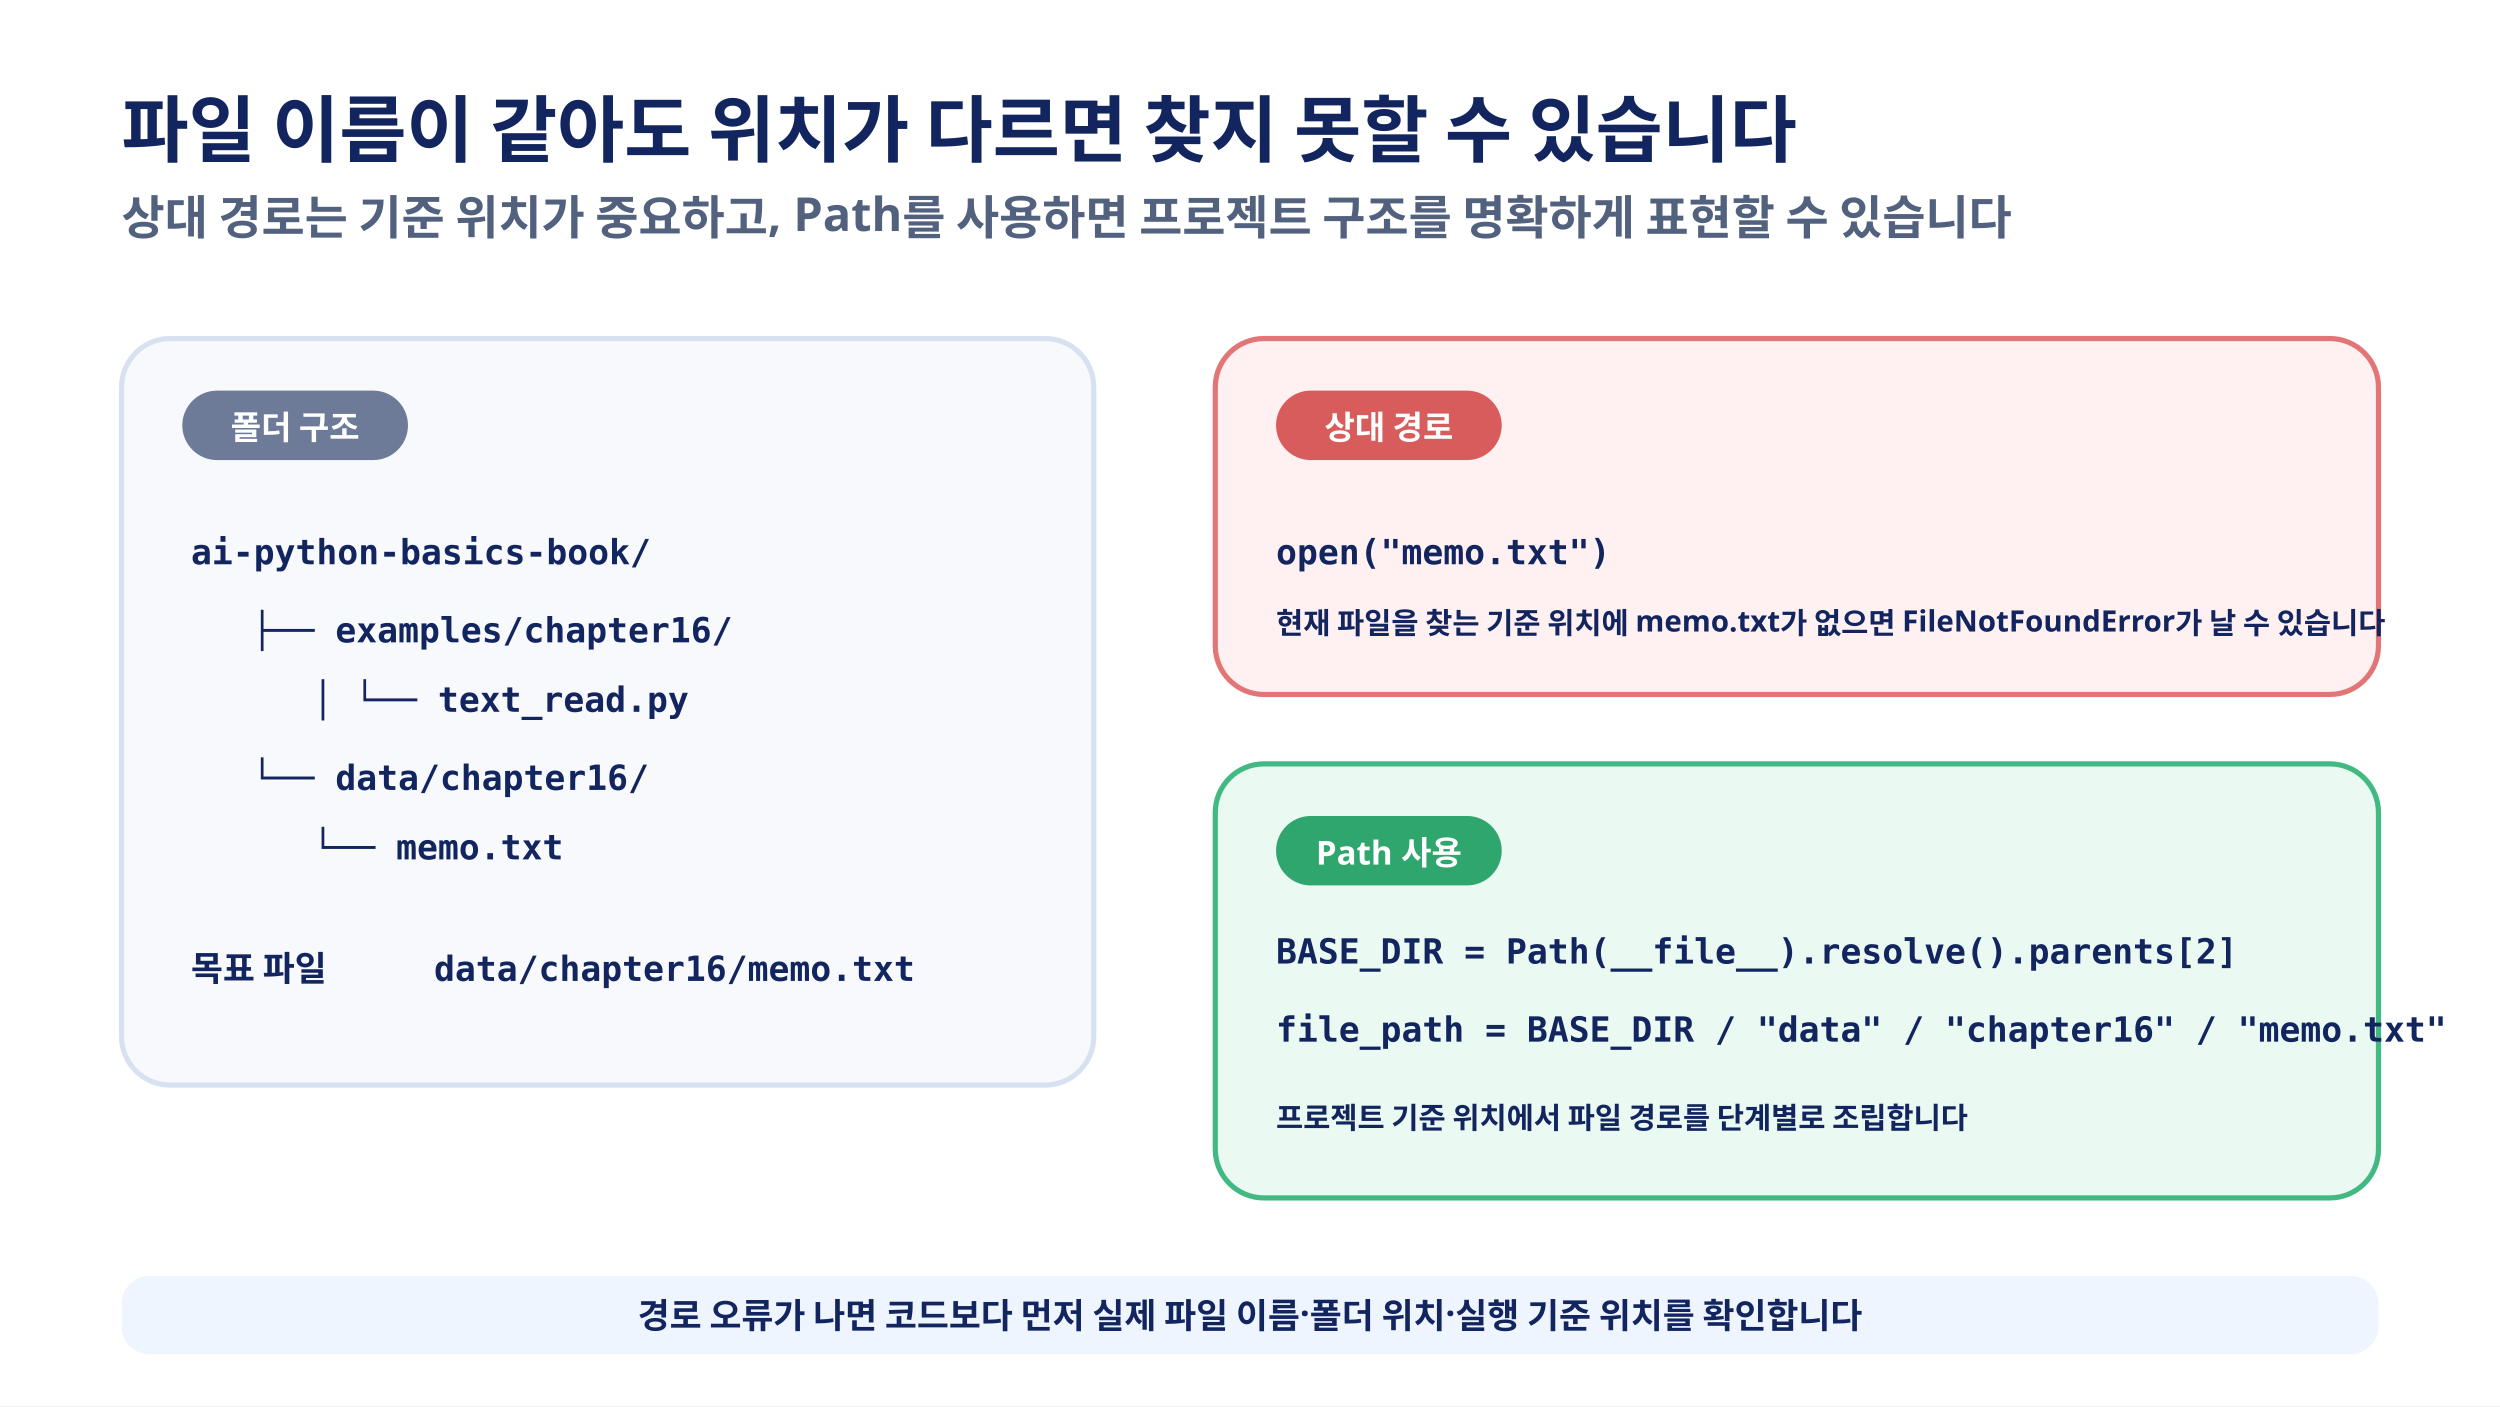
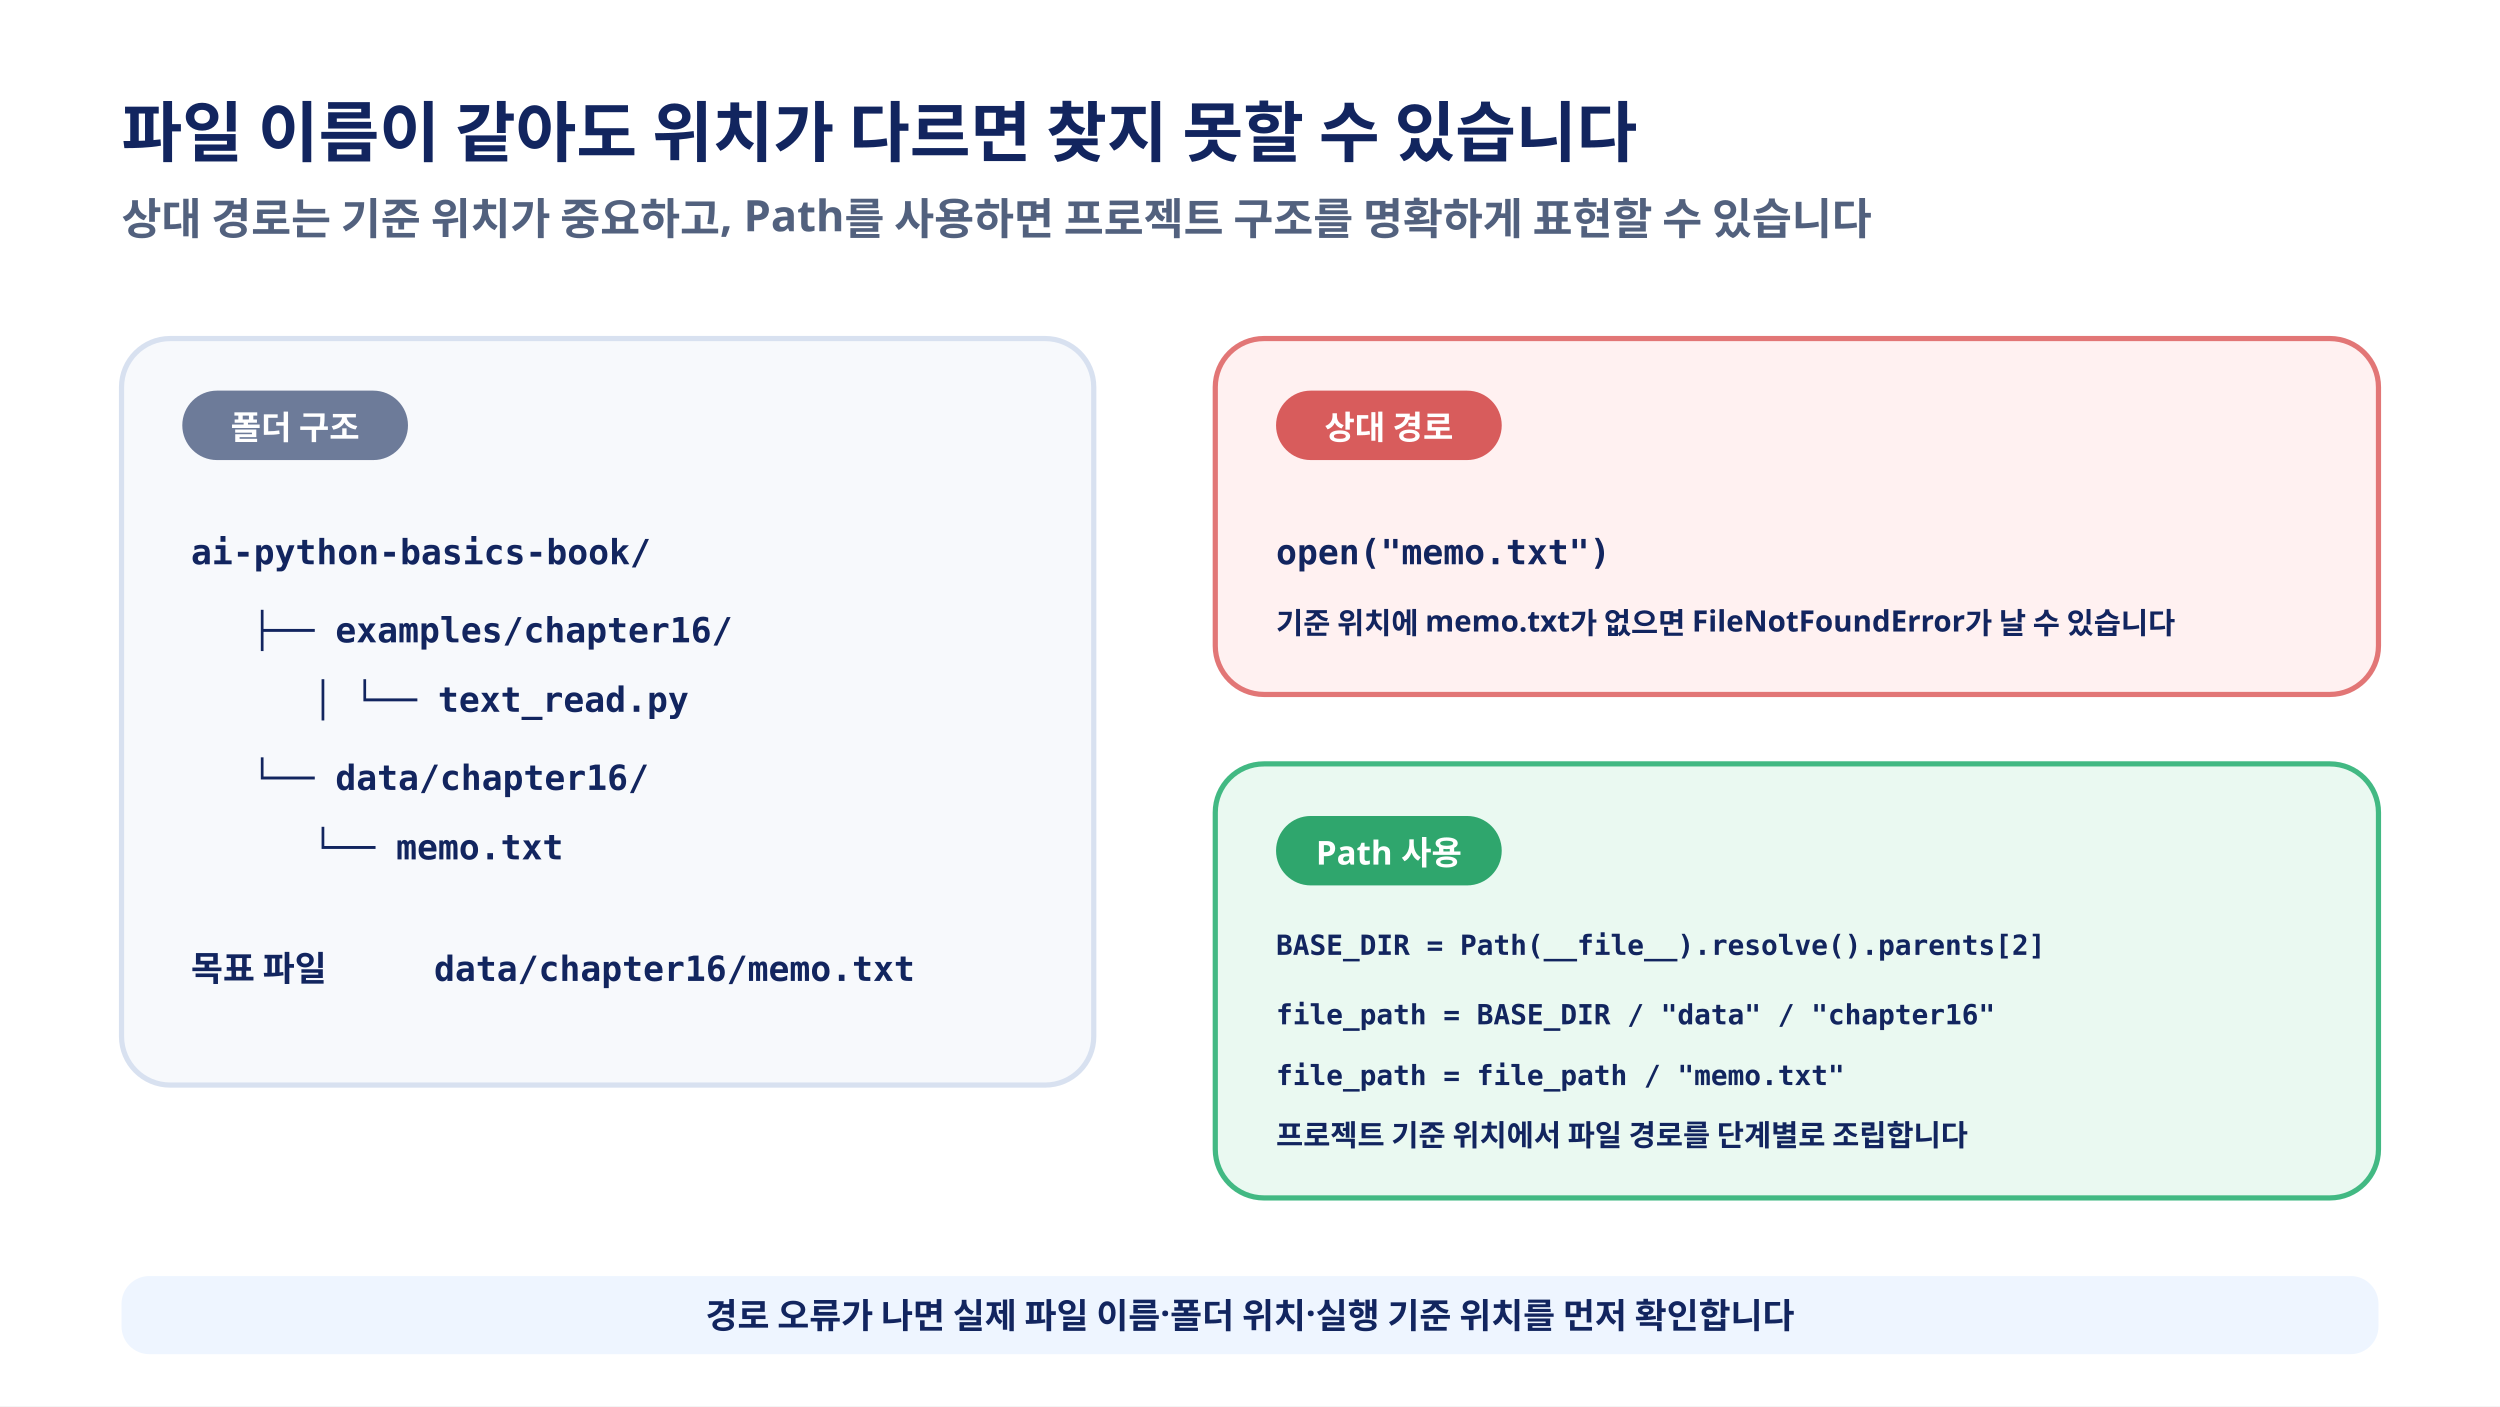
<svg xmlns="http://www.w3.org/2000/svg" width="1440" height="810" viewBox="0 0 1440 810" role="img" aria-labelledby="title desc">
  <rect width="1440" height="810" fill="#ffffff" />
-   <style>text{font-family:Pretendard,'Noto Sans KR','Malgun Gothic',sans-serif;fill:#12255f}.t{font-size:42px;font-weight:800}.s{font-size:27px;font-weight:700;fill:#52617e}.h{font-size:28px;font-weight:800}.b{font-size:20px;font-weight:600}.code{font-family:Consolas,monospace;font-size:20px;font-weight:700}.small{font-size:17px;font-weight:600}.tag{font-size:19px;font-weight:800;fill:#fff}</style>
+   <style>text{font-family:Pretendard,'Noto Sans KR','Malgun Gothic',sans-serif;fill:#12255f}.t{font-size:38px;font-weight:800}.s{font-size:25px;font-weight:700;fill:#52617e}.h{font-size:28px;font-weight:800}.b{font-size:20px;font-weight:600}.code{font-family:Consolas,monospace;font-size:20px;font-weight:700}.codeSmall{font-family:Consolas,monospace;font-size:16px;font-weight:700}.small{font-size:17px;font-weight:600}.tag{font-size:19px;font-weight:800;fill:#fff}</style>
  <text x="70" y="90" class="t">파일 이름이 같아도 위치가 다르면 찾지 못할 수 있습니다</text>
  <text x="70" y="135" class="s">상대 경로는 기준 위치가 중요하고, Path를 사용하면 프로젝트 구조를 명확하게 표현할 수 있습니다</text>
  <rect x="70" y="195" width="560" height="430" rx="28" fill="#f7f9fc" stroke="#d8e1f0" stroke-width="3" />
  <rect x="105" y="225" width="130" height="40" rx="20" fill="#6d7b99" />
  <text x="170" y="253" text-anchor="middle" class="tag">폴더 구조</text>
  <text x="110" y="325" class="code">ai-python-basics-book/</text>
  <text x="145" y="370" class="code">├── examples/chapter16/</text>
  <text x="180" y="410" class="code">│   └── text_read.py</text>
  <text x="145" y="455" class="code">└── data/chapter16/</text>
  <text x="180" y="495" class="code">    └── memo.txt</text>
  <text x="110" y="565" class="b">목표 파일</text>
  <text x="250" y="565" class="code">data/chapter16/memo.txt</text>
  <rect x="700" y="195" width="670" height="205" rx="28" fill="#fff1f1" stroke="#e27676" stroke-width="3" />
  <rect x="735" y="225" width="130" height="40" rx="20" fill="#d85c5c" />
  <text x="800" y="253" text-anchor="middle" class="tag">상대 경로</text>
  <text x="735" y="325" class="code">open("memo.txt")</text>
-   <text x="735" y="365" class="small">현재 파일을 찾는 기준 위치에 memo.txt가 없으면 FileNotFoundError가 날 수 있습니다</text>
+   <text x="735" y="365" class="small">기준 위치에 memo.txt가 없으면 FileNotFoundError가 날 수 있습니다</text>
  <rect x="700" y="440" width="670" height="250" rx="28" fill="#eaf9f1" stroke="#42b983" stroke-width="3" />
  <rect x="735" y="470" width="130" height="40" rx="20" fill="#2fa66d" />
  <text x="800" y="498" text-anchor="middle" class="tag">Path 사용</text>
-   <text x="735" y="555" class="code">BASE_DIR = Path(__file__).resolve().parents[2]</text>
-   <text x="735" y="600" class="code">file_path = BASE_DIR / "data" / "chapter16" / "memo.txt"</text>
-   <text x="735" y="650" class="small">프로젝트 기준 위치에서 파일 경로를 단계별로 조립합니다</text>
+   <text x="735" y="550" class="codeSmall">BASE_DIR = Path(__file__).resolve().parents[2]</text>
+   <text x="735" y="590" class="codeSmall">file_path = BASE_DIR / "data" / "chapter16"</text>
+   <text x="735" y="625" class="codeSmall">file_path = file_path / "memo.txt"</text>
+   <text x="735" y="660" class="small">프로젝트 기준 위치에서 파일 경로를 단계별로 조립합니다</text>
  <rect x="70" y="735" width="1300" height="45" rx="16" fill="#eef5ff" />
-   <text x="720" y="765" text-anchor="middle" class="b">경로 오류가 나면 코드보다 먼저 실제 파일 이름·폴더 위치·실행 기준 위치를 확인합니다</text>
+   <text x="720" y="765" text-anchor="middle" class="b">경로 오류가 나면 실제 파일 이름·폴더 위치·실행 기준 위치를 먼저 확인합니다</text>
</svg>
